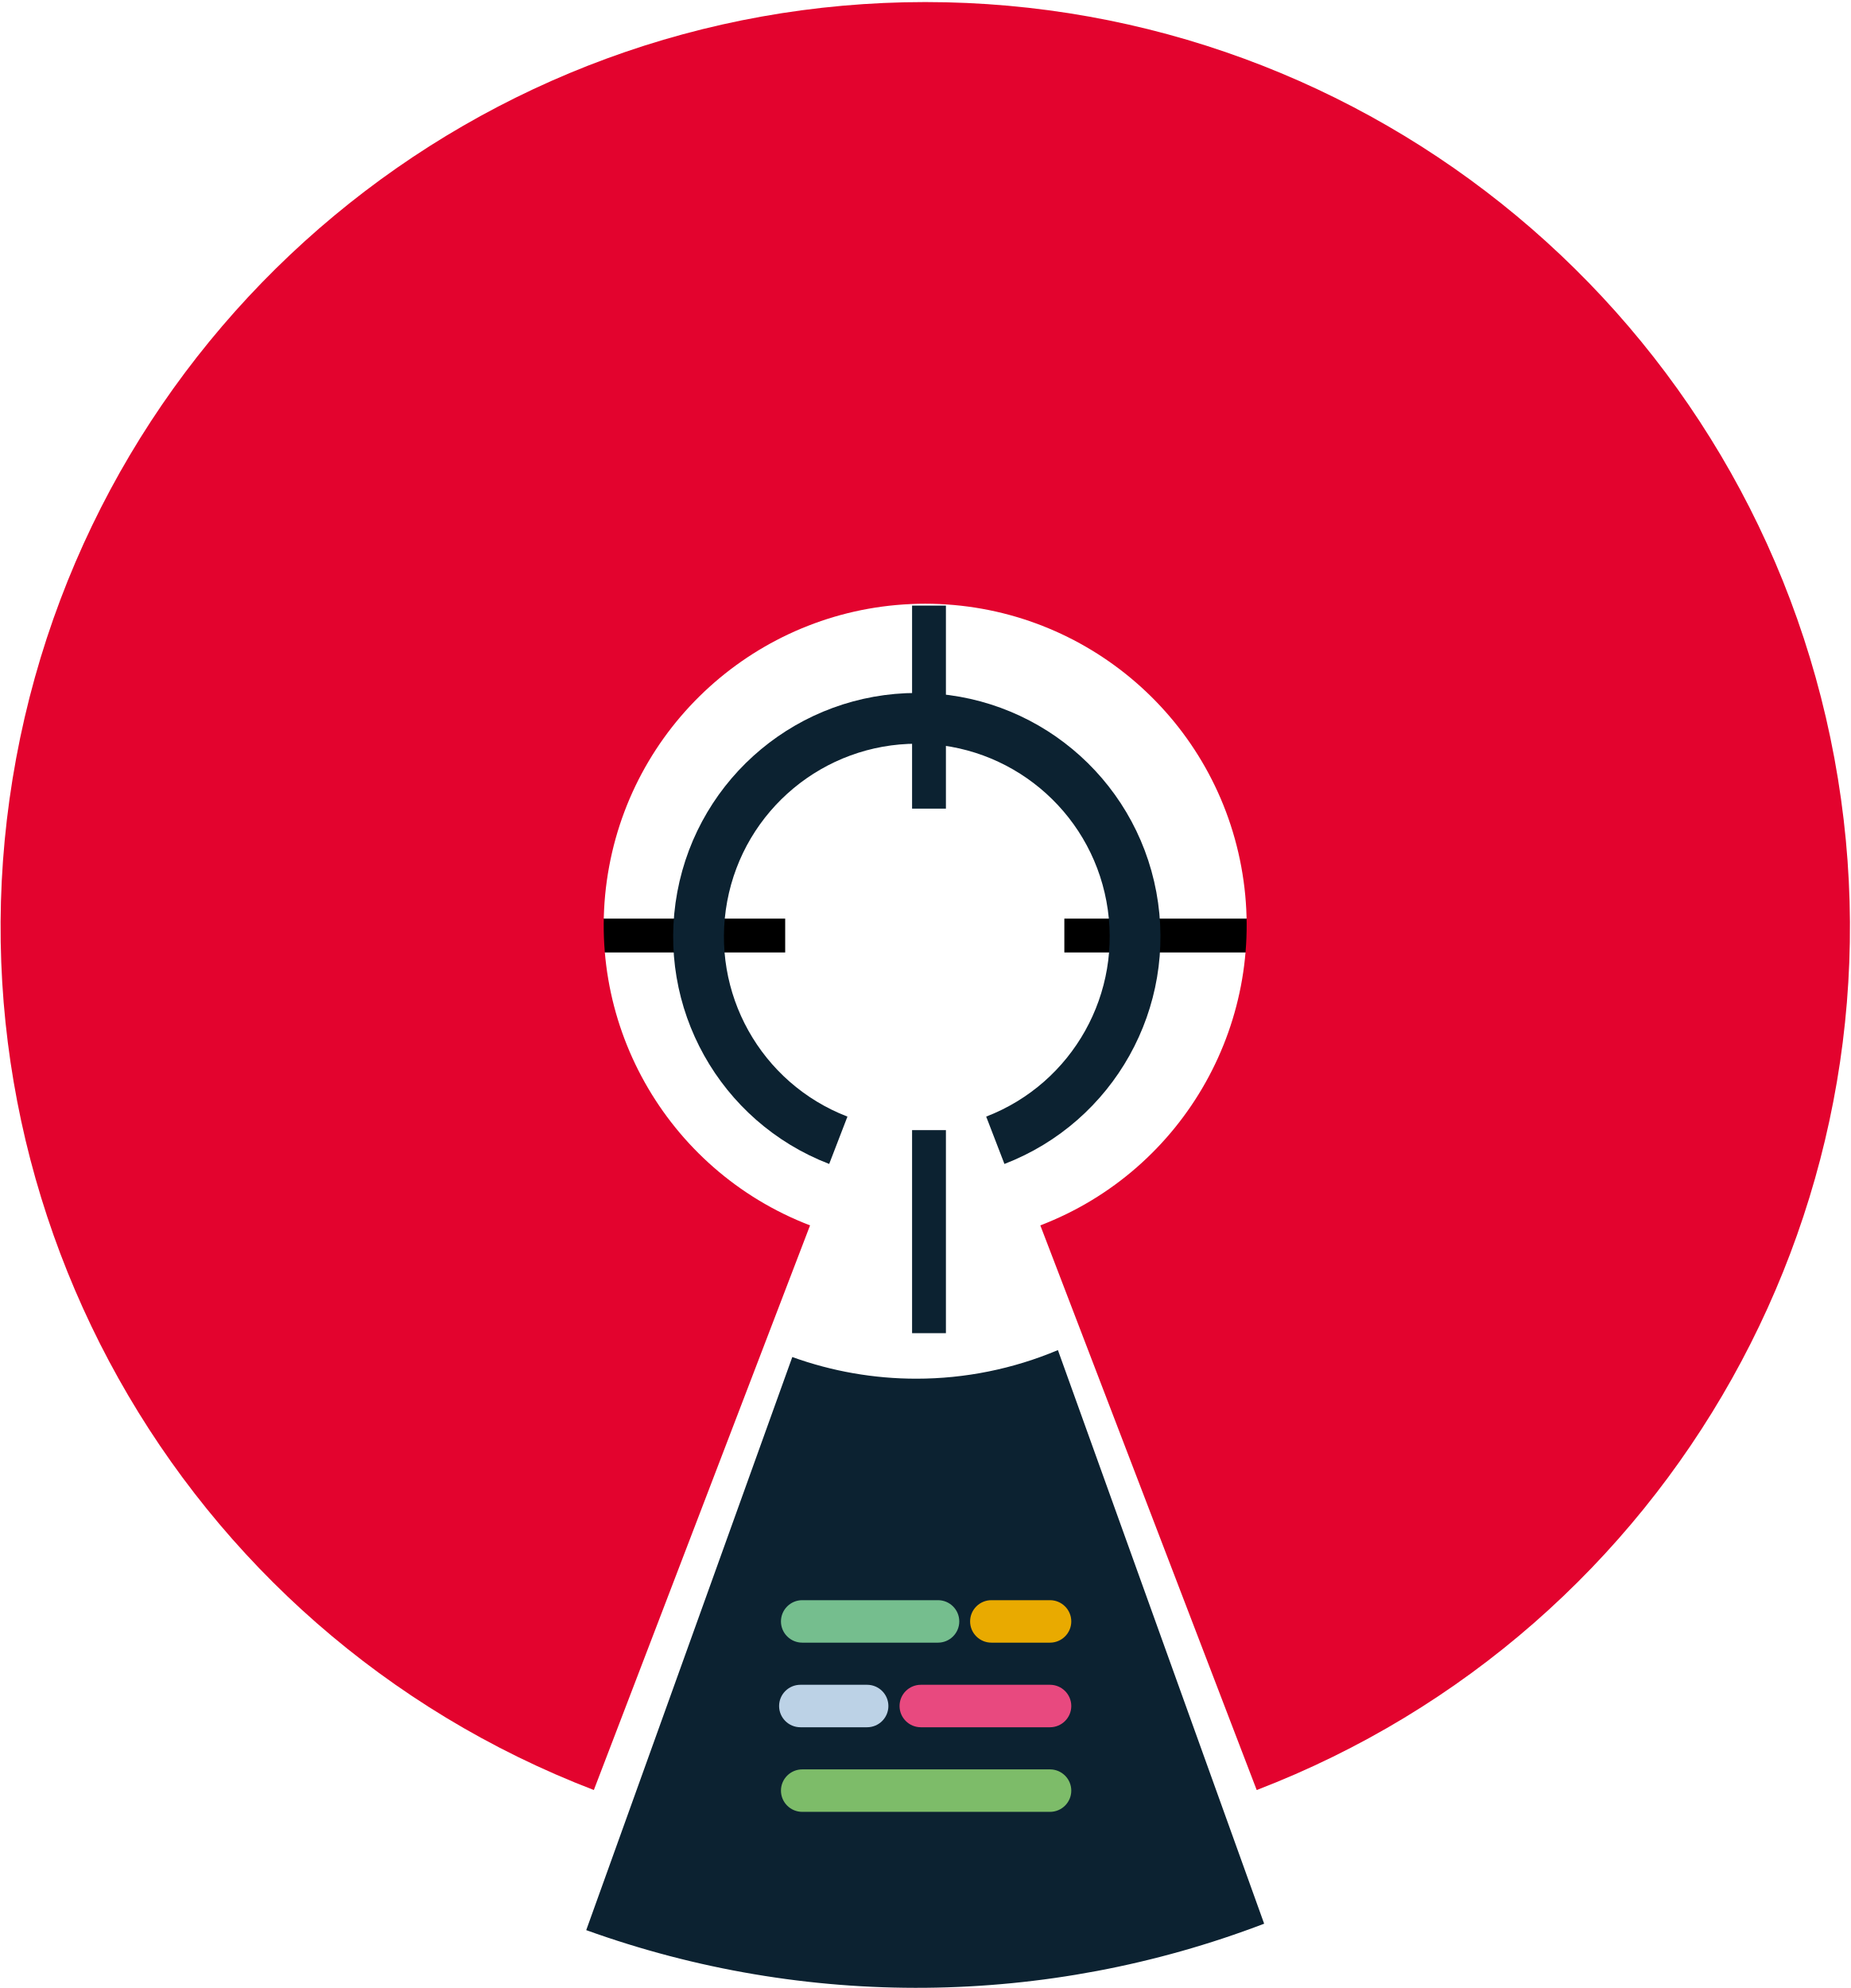
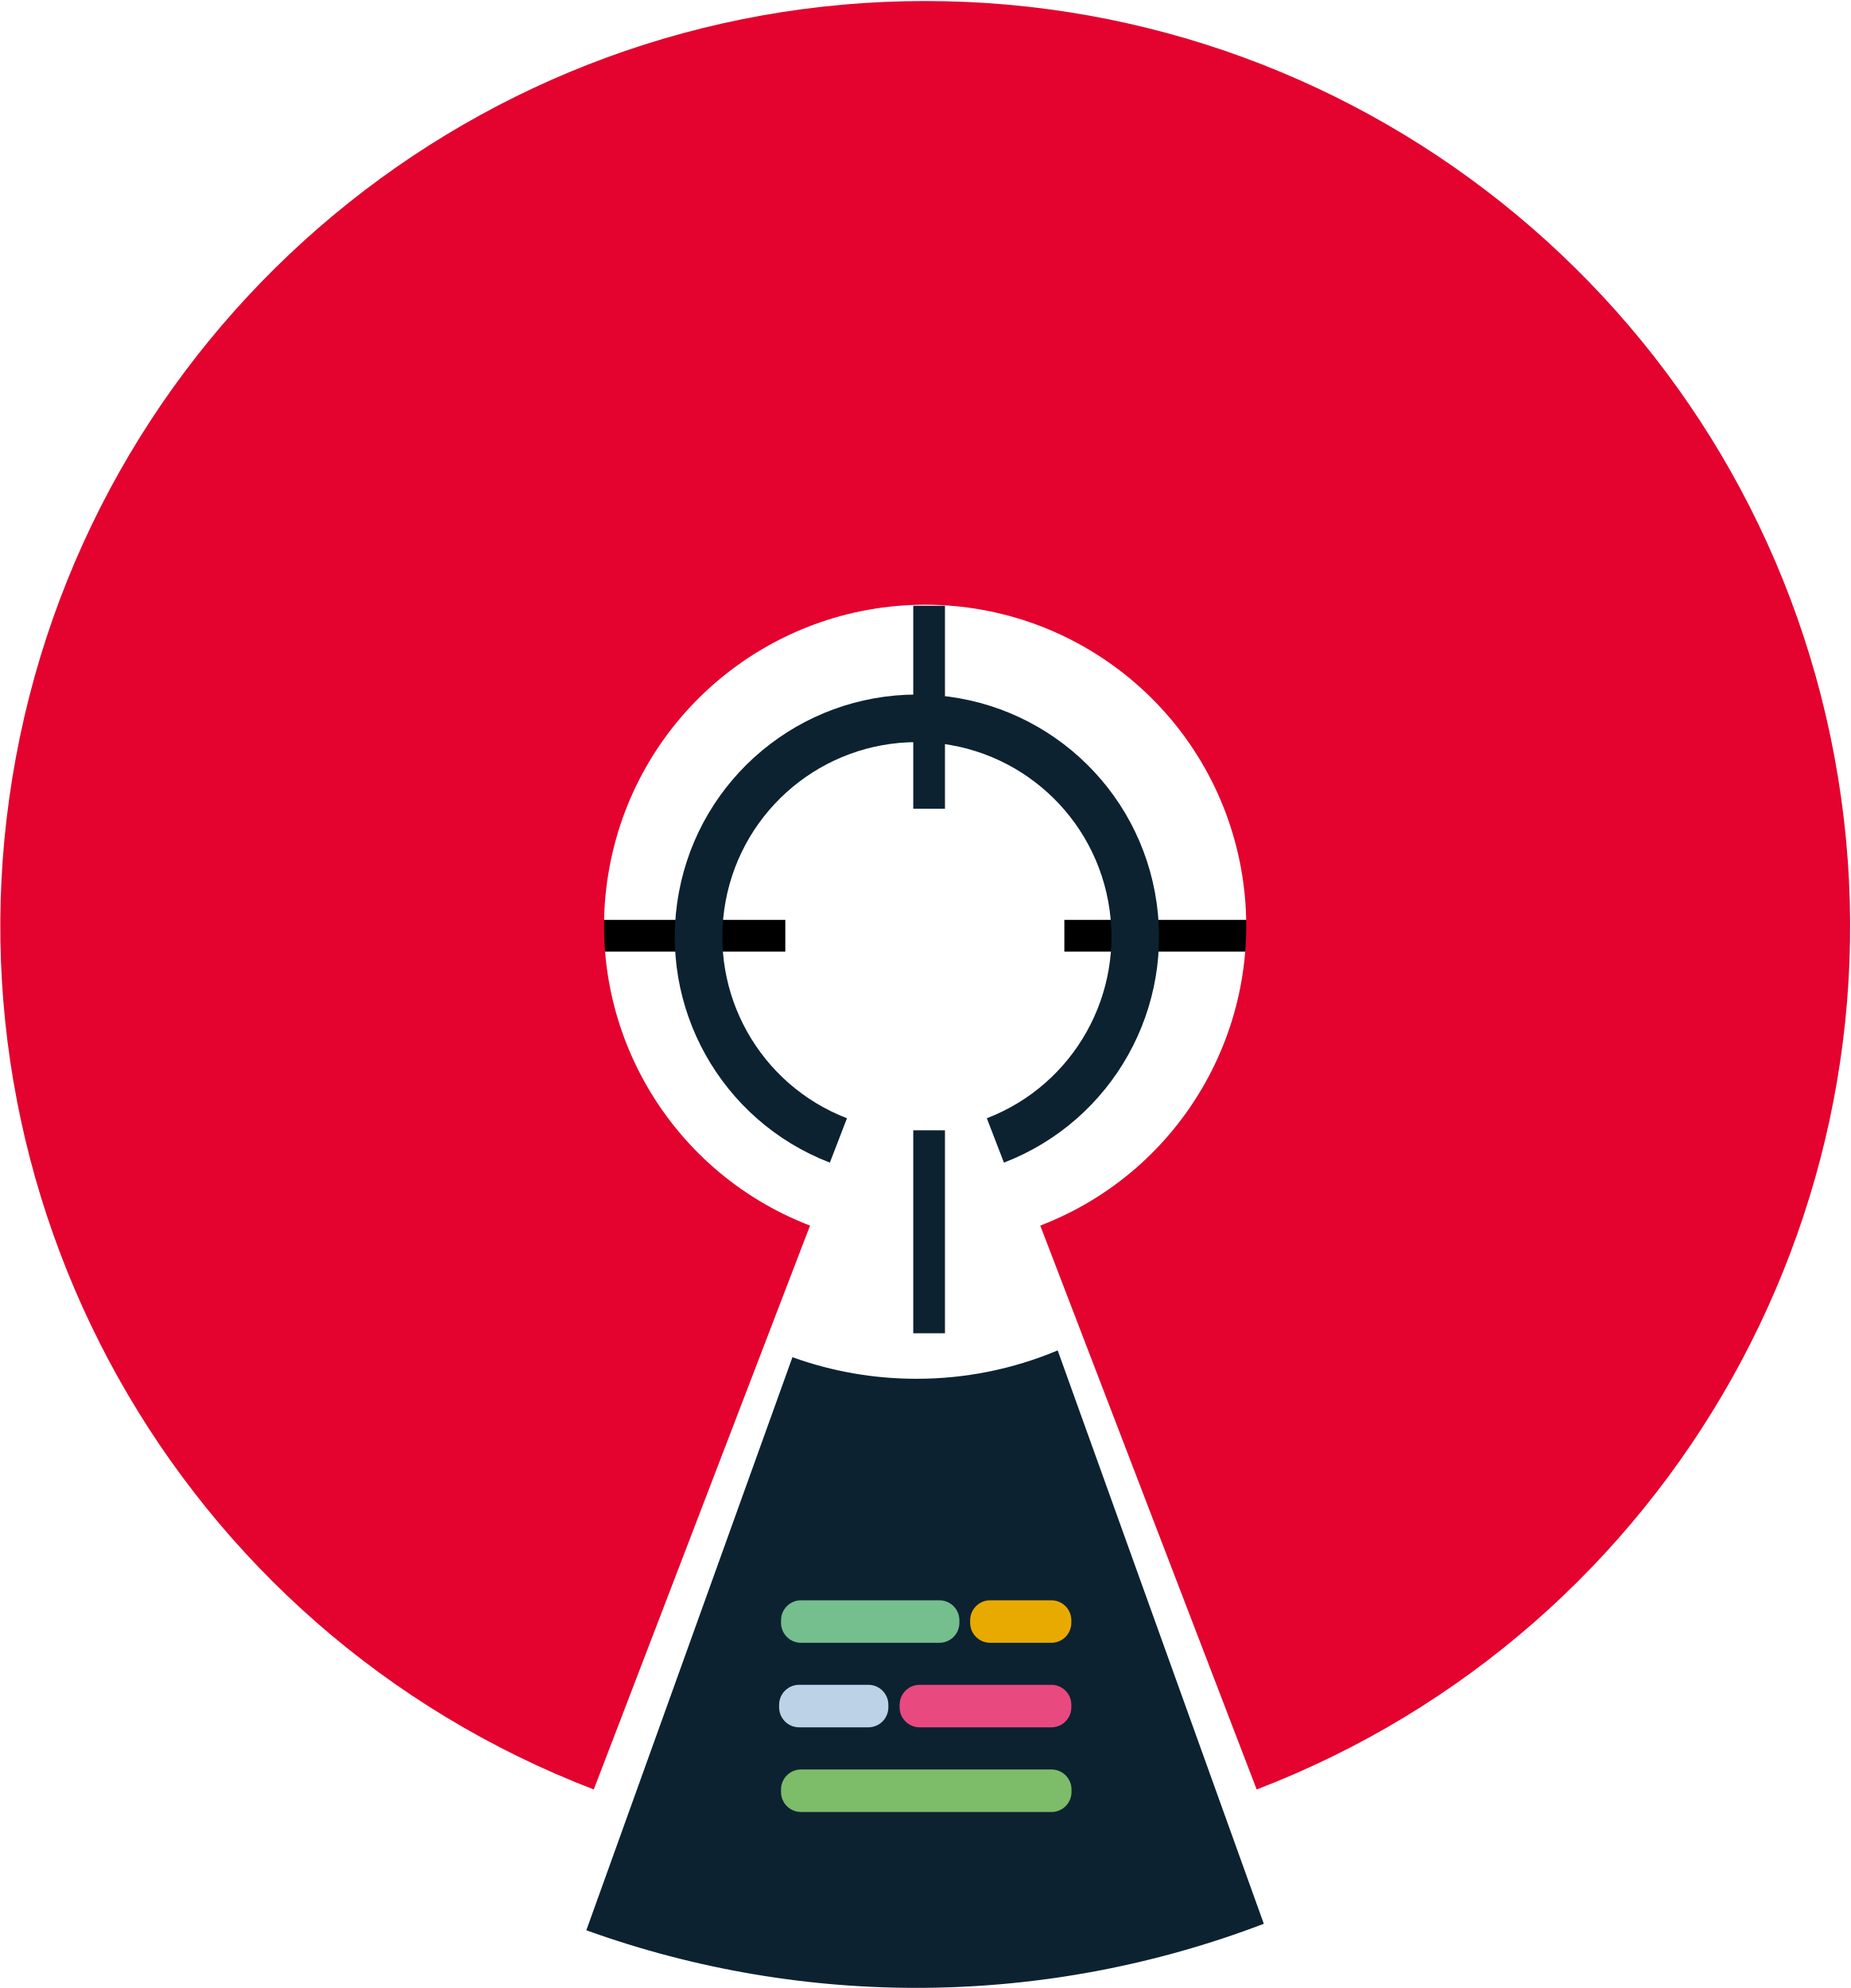
- <svg xmlns="http://www.w3.org/2000/svg" data-name="Ebene 1" viewBox="0 0 109.37 117.49">
-   <path d="M62.91 55.29h11.5m-39.5 0h11.5" fill="none" stroke-miterlimit="10" stroke="#000" stroke-width="2" />
-   <path d="M61.49 72.42a19 19 0 1 0-13.61 0L35.1 105.79a54.65 54.65 0 1 1 39.18 0L61.49 72.42" fill="#e3032e" />
-   <path d="M58.83 67.39a12.9 12.9 0 1 0-9.28 0" stroke-width="3" stroke="#0c2231" fill="none" stroke-miterlimit="10" />
-   <path d="M54.17 81.48a21.58 21.58 0 0 1-7.34-1.28l-12.18 33.87a57.59 57.59 0 0 0 40.07-.38l-12.19-33.9a21.55 21.55 0 0 1-8.36 1.69z" fill="#0c2231" />
-   <rect x="46.16" y="94.57" width="10.54" height="2.51" rx="1.26" fill="#75be8e" />
-   <rect x="53.17" y="99.57" width="10.15" height="2.51" rx="1.26" fill="#e8497f" />
-   <rect x="46.16" y="104.57" width="17.16" height="2.51" rx="1.26" fill="#7dbc69" />
-   <rect x="46.05" y="99.57" width="6.46" height="2.51" rx="1.26" fill="#bcd2e6" />
-   <rect x="57.34" y="94.57" width="5.98" height="2.51" rx="1.26" fill="#e9aa00" />
-   <path d="M54.91 35.79v12m0 19v12" stroke="#0c2231" fill="none" stroke-miterlimit="10" stroke-width="2" />
+ <svg xmlns="http://www.w3.org/2000/svg" data-name="Ebene 1" viewBox="0 0 116.71 125.37">
+   <path d="M67.13 59.01h12.28m-42.16 0h12.28" fill="none" stroke-miterlimit="10" stroke="#000" stroke-width="2" />
+   <path d="M65.61 77.29a20.25 20.25 0 1 0-14.52 0l-13.64 35.56a58.33 58.33 0 1 1 41.81 0L65.61 77.29" fill="#e3032e" />
+   <path d="M62.78 71.92a13.77 13.77 0 1 0-9.9 0" stroke-width="3" stroke="#0c2231" fill="none" stroke-miterlimit="10" />
+   <path d="M57.81 86.95a23 23 0 0 1-7.83-1.36l-13 36.14a61.44 61.44 0 0 0 42.73-.41l-13-36.16a22.88 22.88 0 0 1-8.9 1.79z" fill="#0c2231" />
+   <rect x="49.26" y="100.92" width="11.25" height="2.68" rx="1.26" fill="#75be8e" />
+   <rect x="56.74" y="106.25" width="10.83" height="2.68" rx="1.26" fill="#e8497f" />
+   <rect x="49.26" y="111.59" width="18.32" height="2.68" rx="1.26" fill="#7dbc69" />
+   <rect x="49.14" y="106.25" width="6.89" height="2.68" rx="1.26" fill="#bcd2e6" />
+   <rect x="61.19" y="100.92" width="6.38" height="2.68" rx="1.26" fill="#e9aa00" />
+   <path d="M58.6 38.2V51m0 20.28v12.8" stroke="#0c2231" fill="none" stroke-miterlimit="10" stroke-width="2" />
</svg>
